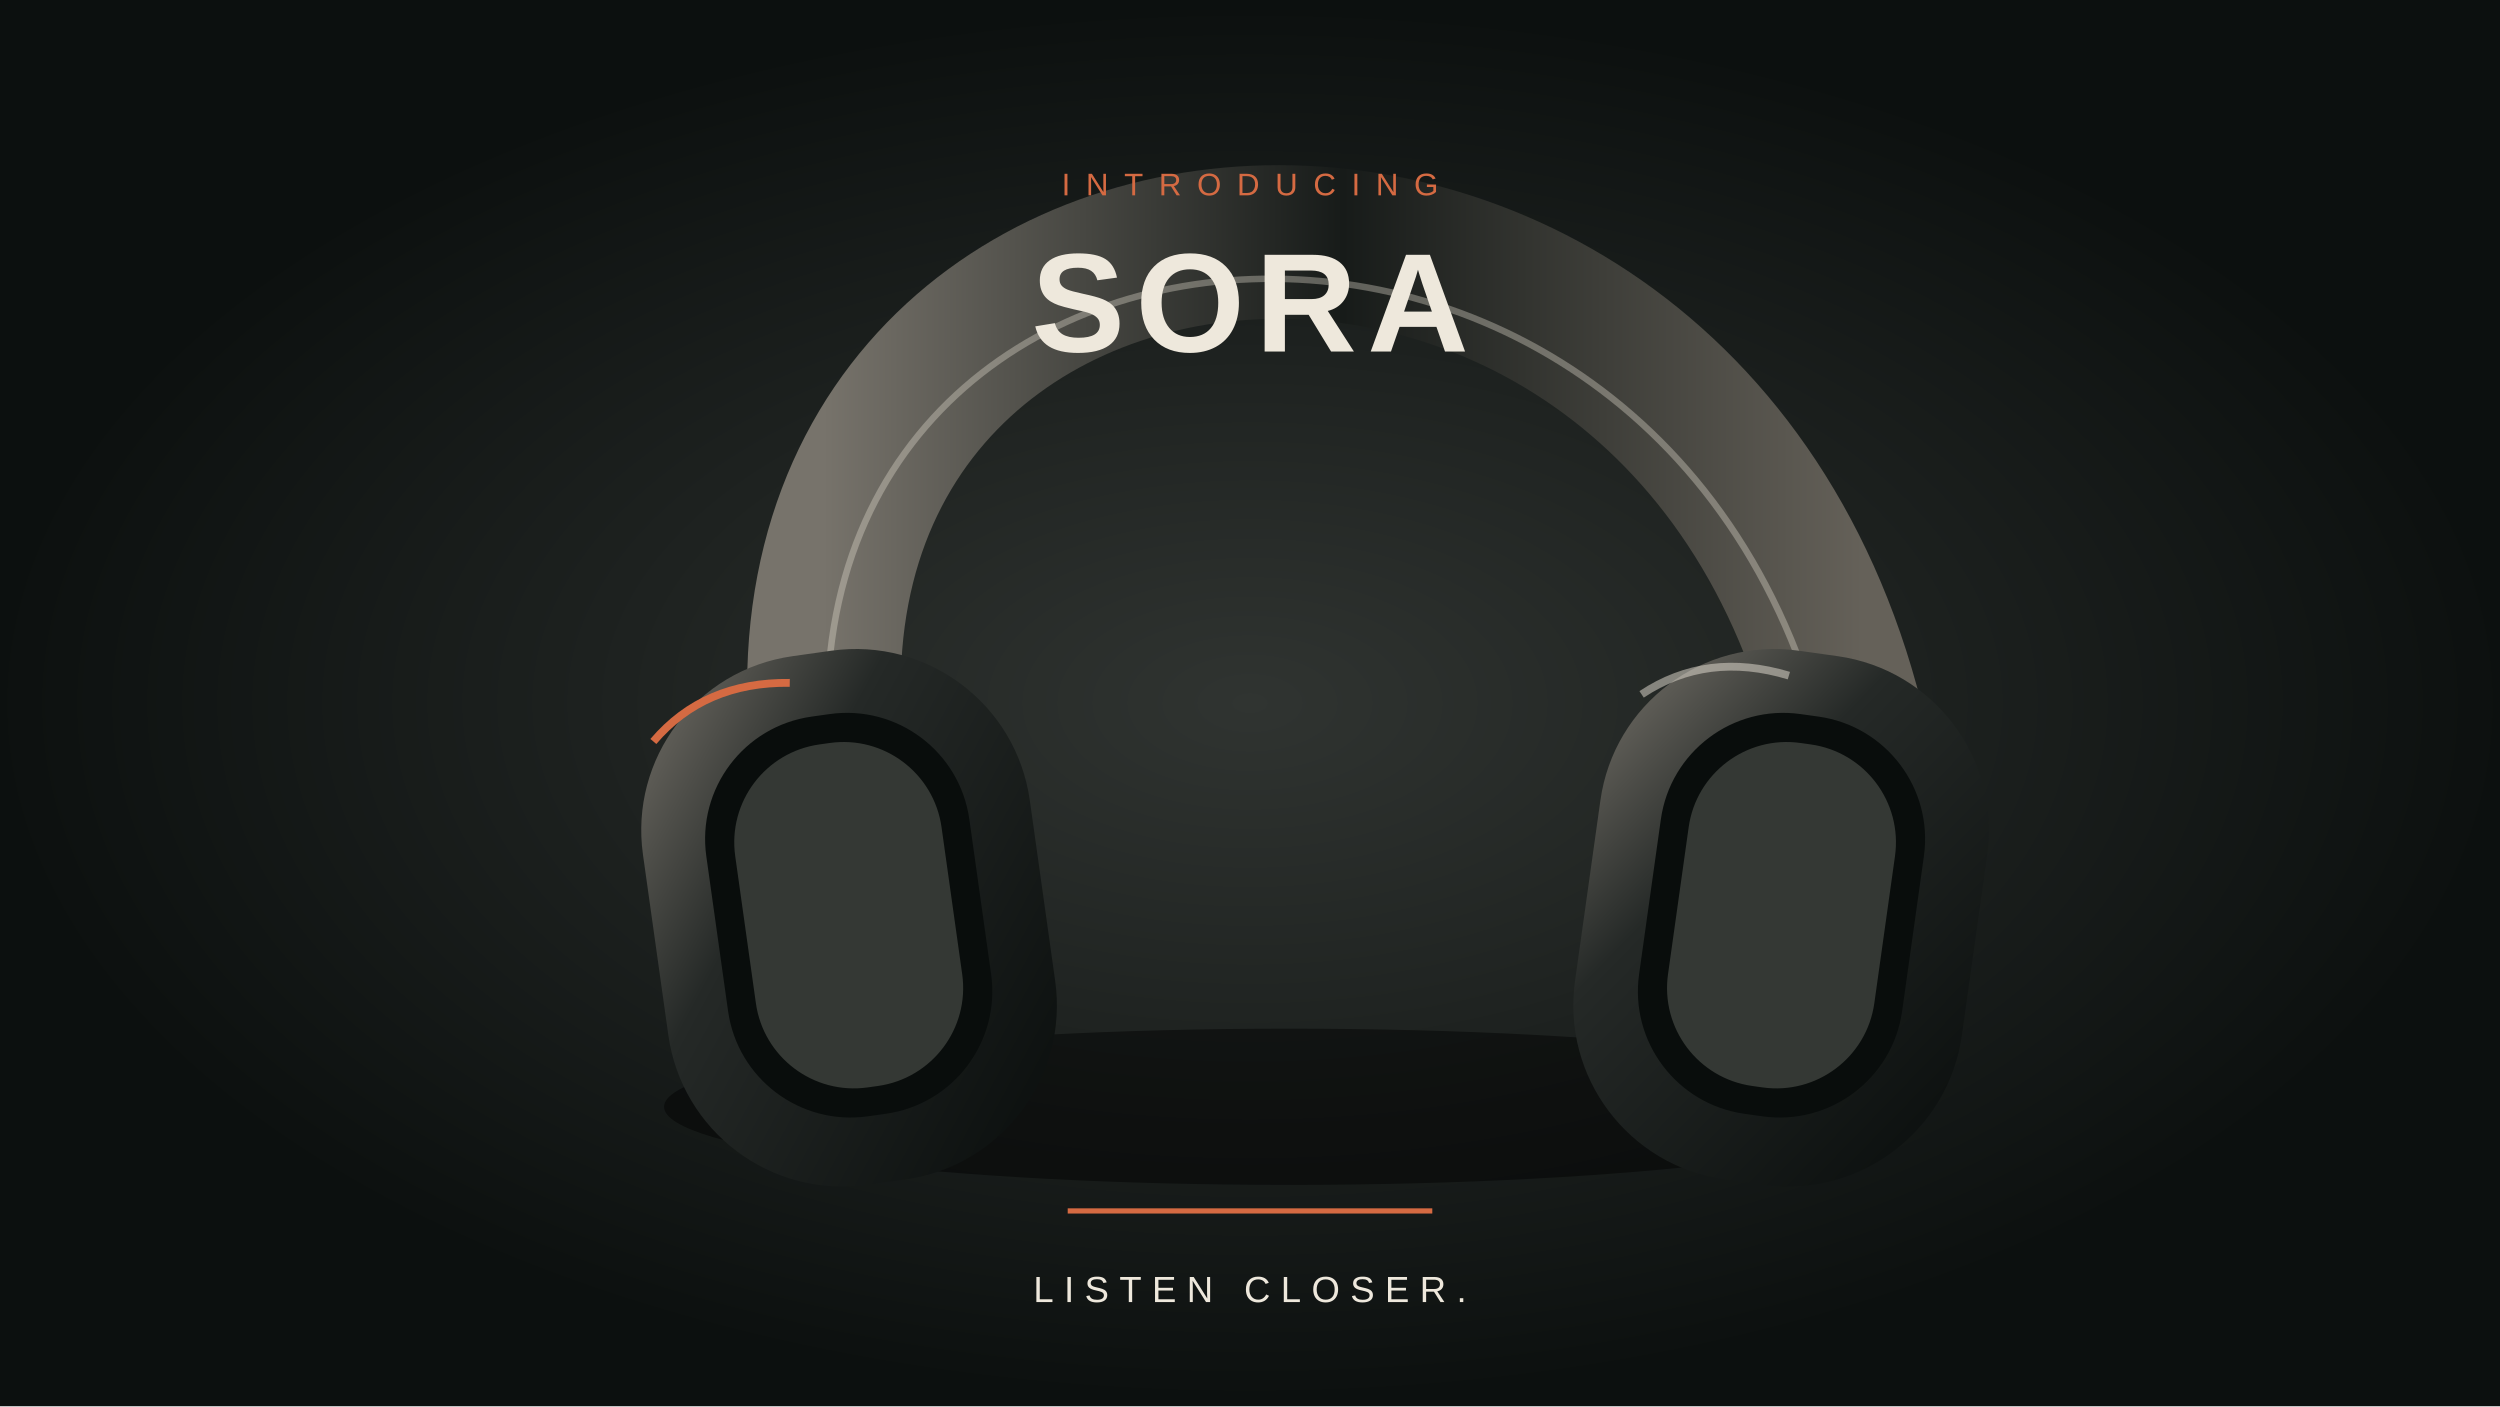
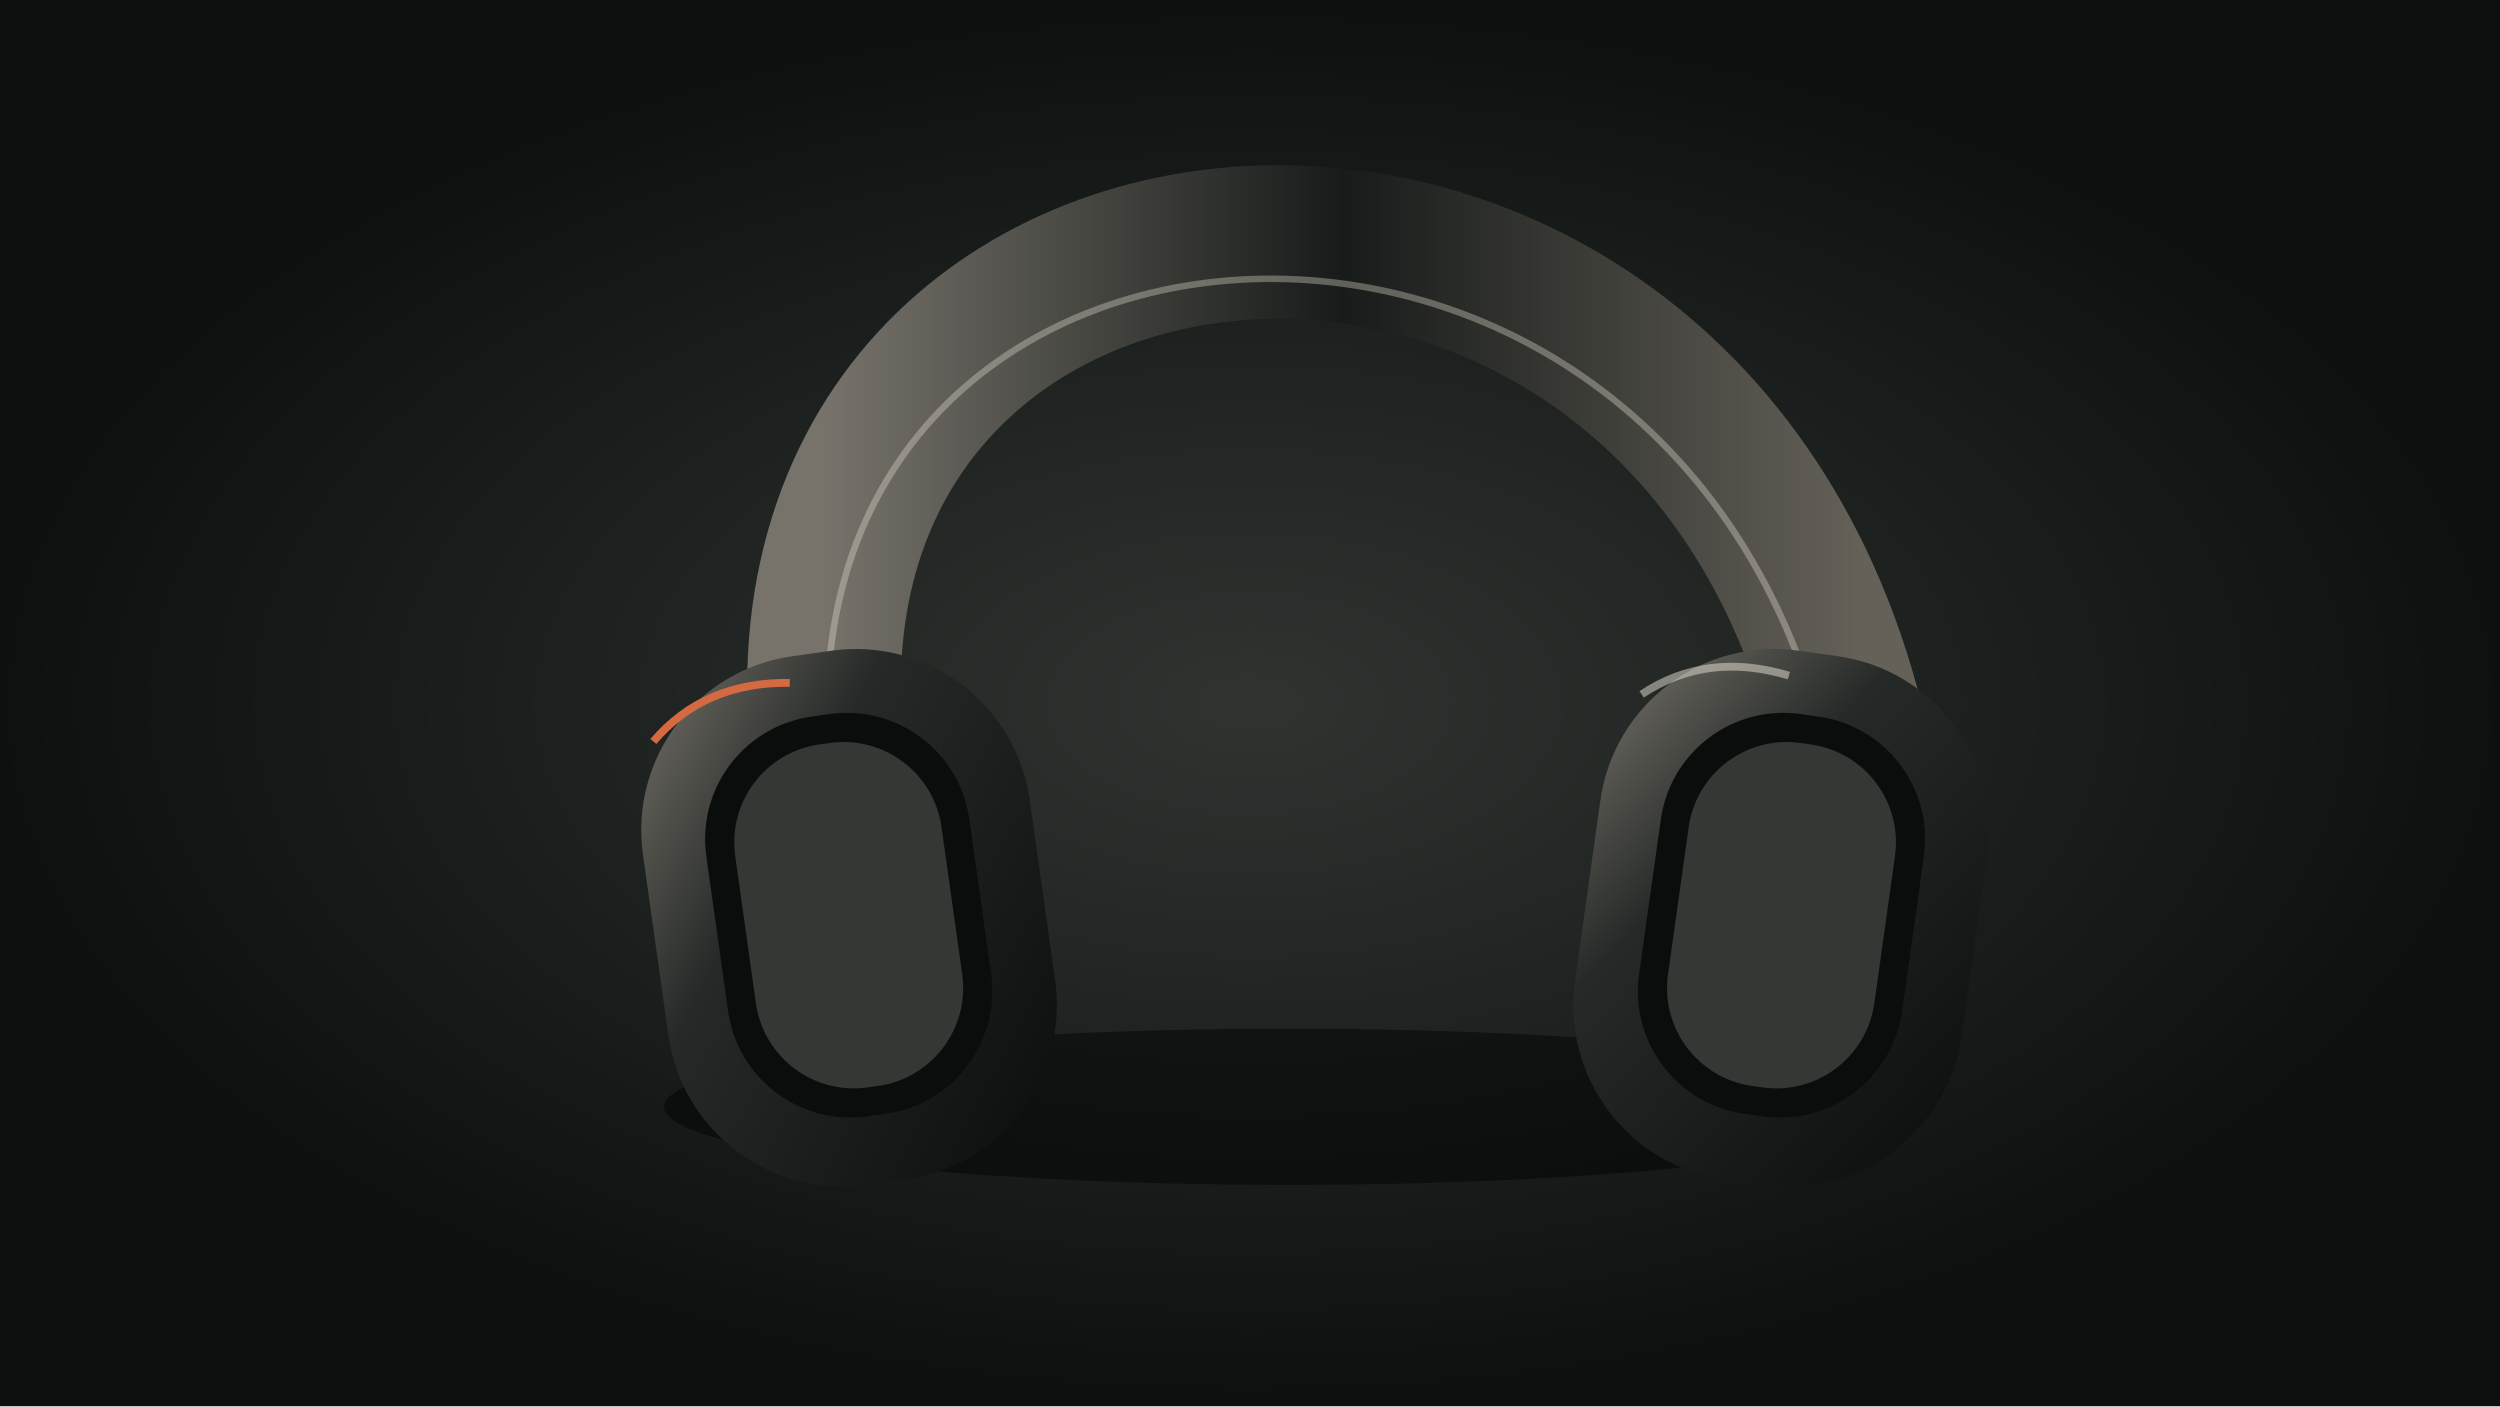
<svg xmlns="http://www.w3.org/2000/svg" width="1920" height="1080" viewBox="0 0 1920 1080">
  <defs>
    <radialGradient id="bg">
      <stop stop-color="#303431" />
      <stop offset="1" stop-color="#0c100f" />
    </radialGradient>
    <linearGradient id="cup" x2="1" y2="1">
      <stop stop-color="#77736b" />
      <stop offset=".35" stop-color="#252927" />
      <stop offset="1" stop-color="#090d0c" />
    </linearGradient>
    <linearGradient id="band" x2="1">
      <stop stop-color="#77736b" />
      <stop offset=".5" stop-color="#171b19" />
      <stop offset="1" stop-color="#656159" />
    </linearGradient>
  </defs>
  <rect width="1920" height="1080" fill="url(#bg)" />
  <ellipse cx="990" cy="850" rx="480" ry="60" fill="#000" opacity=".45" />
  <path d="M640 610 C550 80 1330 10 1430 610" fill="none" stroke="url(#band)" stroke-width="118" stroke-linecap="round" />
  <path d="M640 610 C570 110 1310 55 1410 610" fill="none" stroke="#e8e1d5" stroke-opacity=".35" stroke-width="5" />
  <g transform="rotate(-8 650 690)">
    <rect x="500" y="500" width="300" height="410" rx="135" fill="url(#cup)" />
    <rect x="548" y="548" width="204" height="310" rx="95" fill="#090d0c" />
    <rect x="570" y="570" width="160" height="266" rx="76" fill="#343834" />
    <path d="M520 550Q565 510 630 520" fill="none" stroke="#d56a42" stroke-width="6" />
  </g>
  <g transform="rotate(8 1370 690)">
    <rect x="1220" y="500" width="300" height="410" rx="135" fill="url(#cup)" />
    <rect x="1268" y="548" width="204" height="310" rx="95" fill="#090d0c" />
    <rect x="1290" y="570" width="160" height="266" rx="76" fill="#343834" />
    <path d="M1240 550Q1285 510 1350 520" fill="none" stroke="#e8e1d5" stroke-width="6" opacity=".5" />
  </g>
-   <text x="960" y="150" fill="#d56a42" text-anchor="middle" font-family="Arial,sans-serif" font-size="24" letter-spacing="12">INTRODUCING</text>
-   <text x="960" y="270" fill="#eee8dc" text-anchor="middle" font-family="Arial,sans-serif" font-size="108" font-weight="700" letter-spacing="8">SORA</text>
-   <text x="960" y="1000" fill="#eee8dc" text-anchor="middle" font-family="Arial,sans-serif" font-size="28" letter-spacing="8">LISTEN CLOSER.</text>
-   <path d="M820 930H1100" stroke="#d56a42" stroke-width="4" />
</svg>
